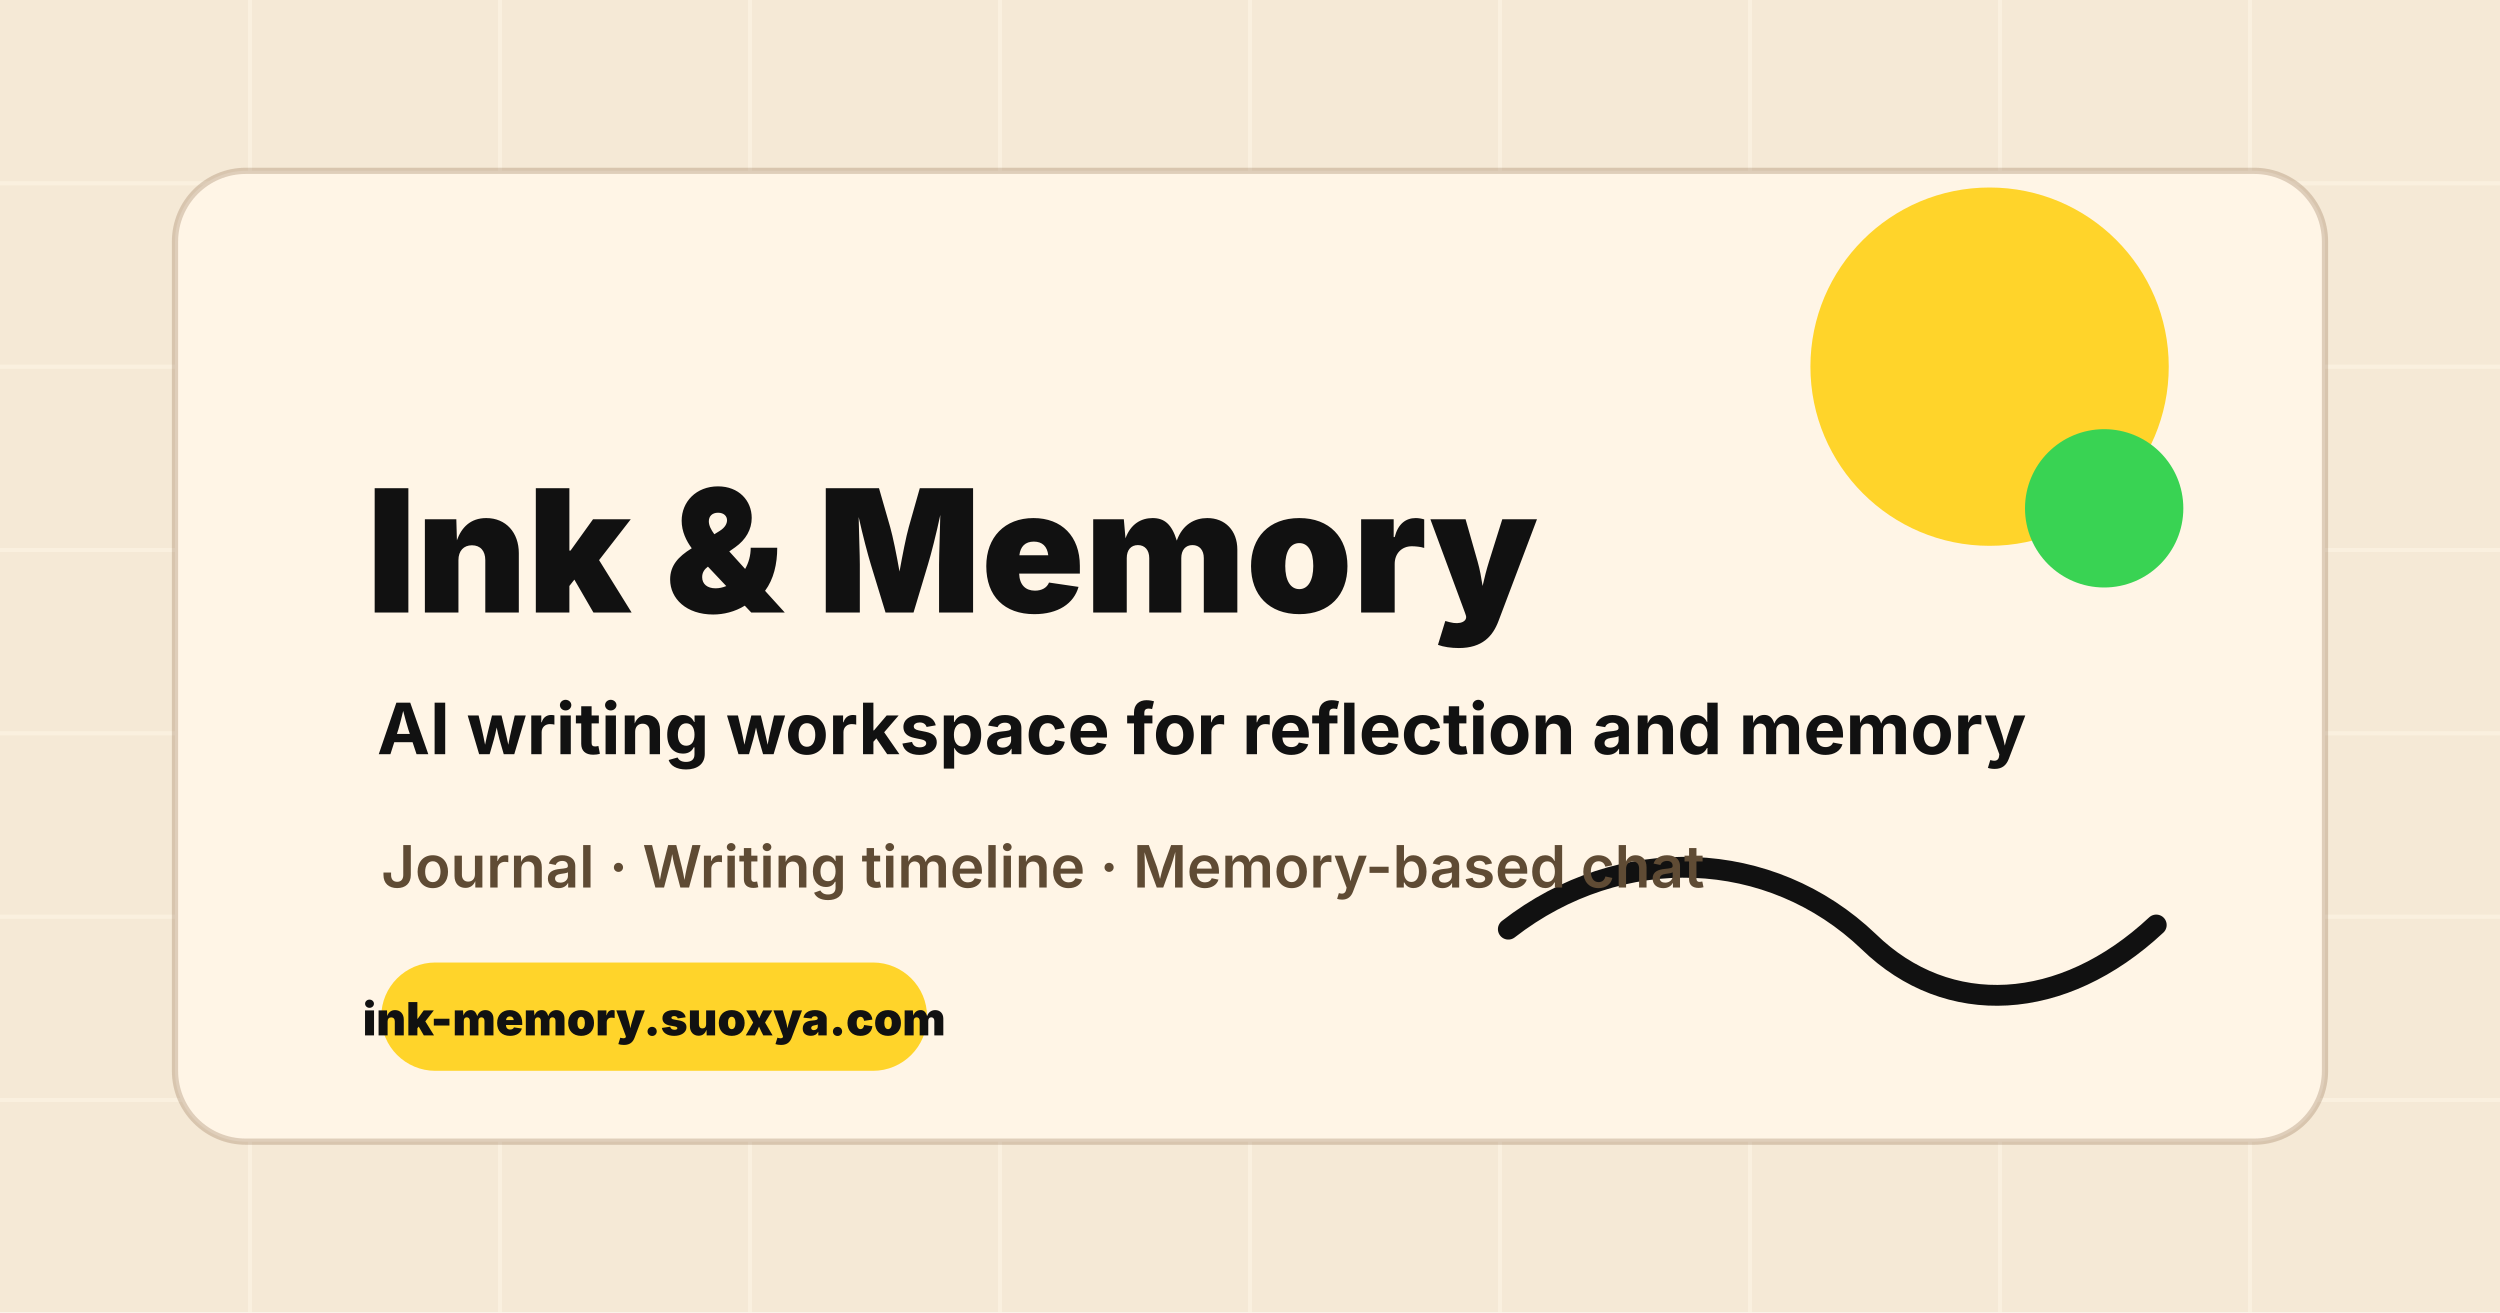
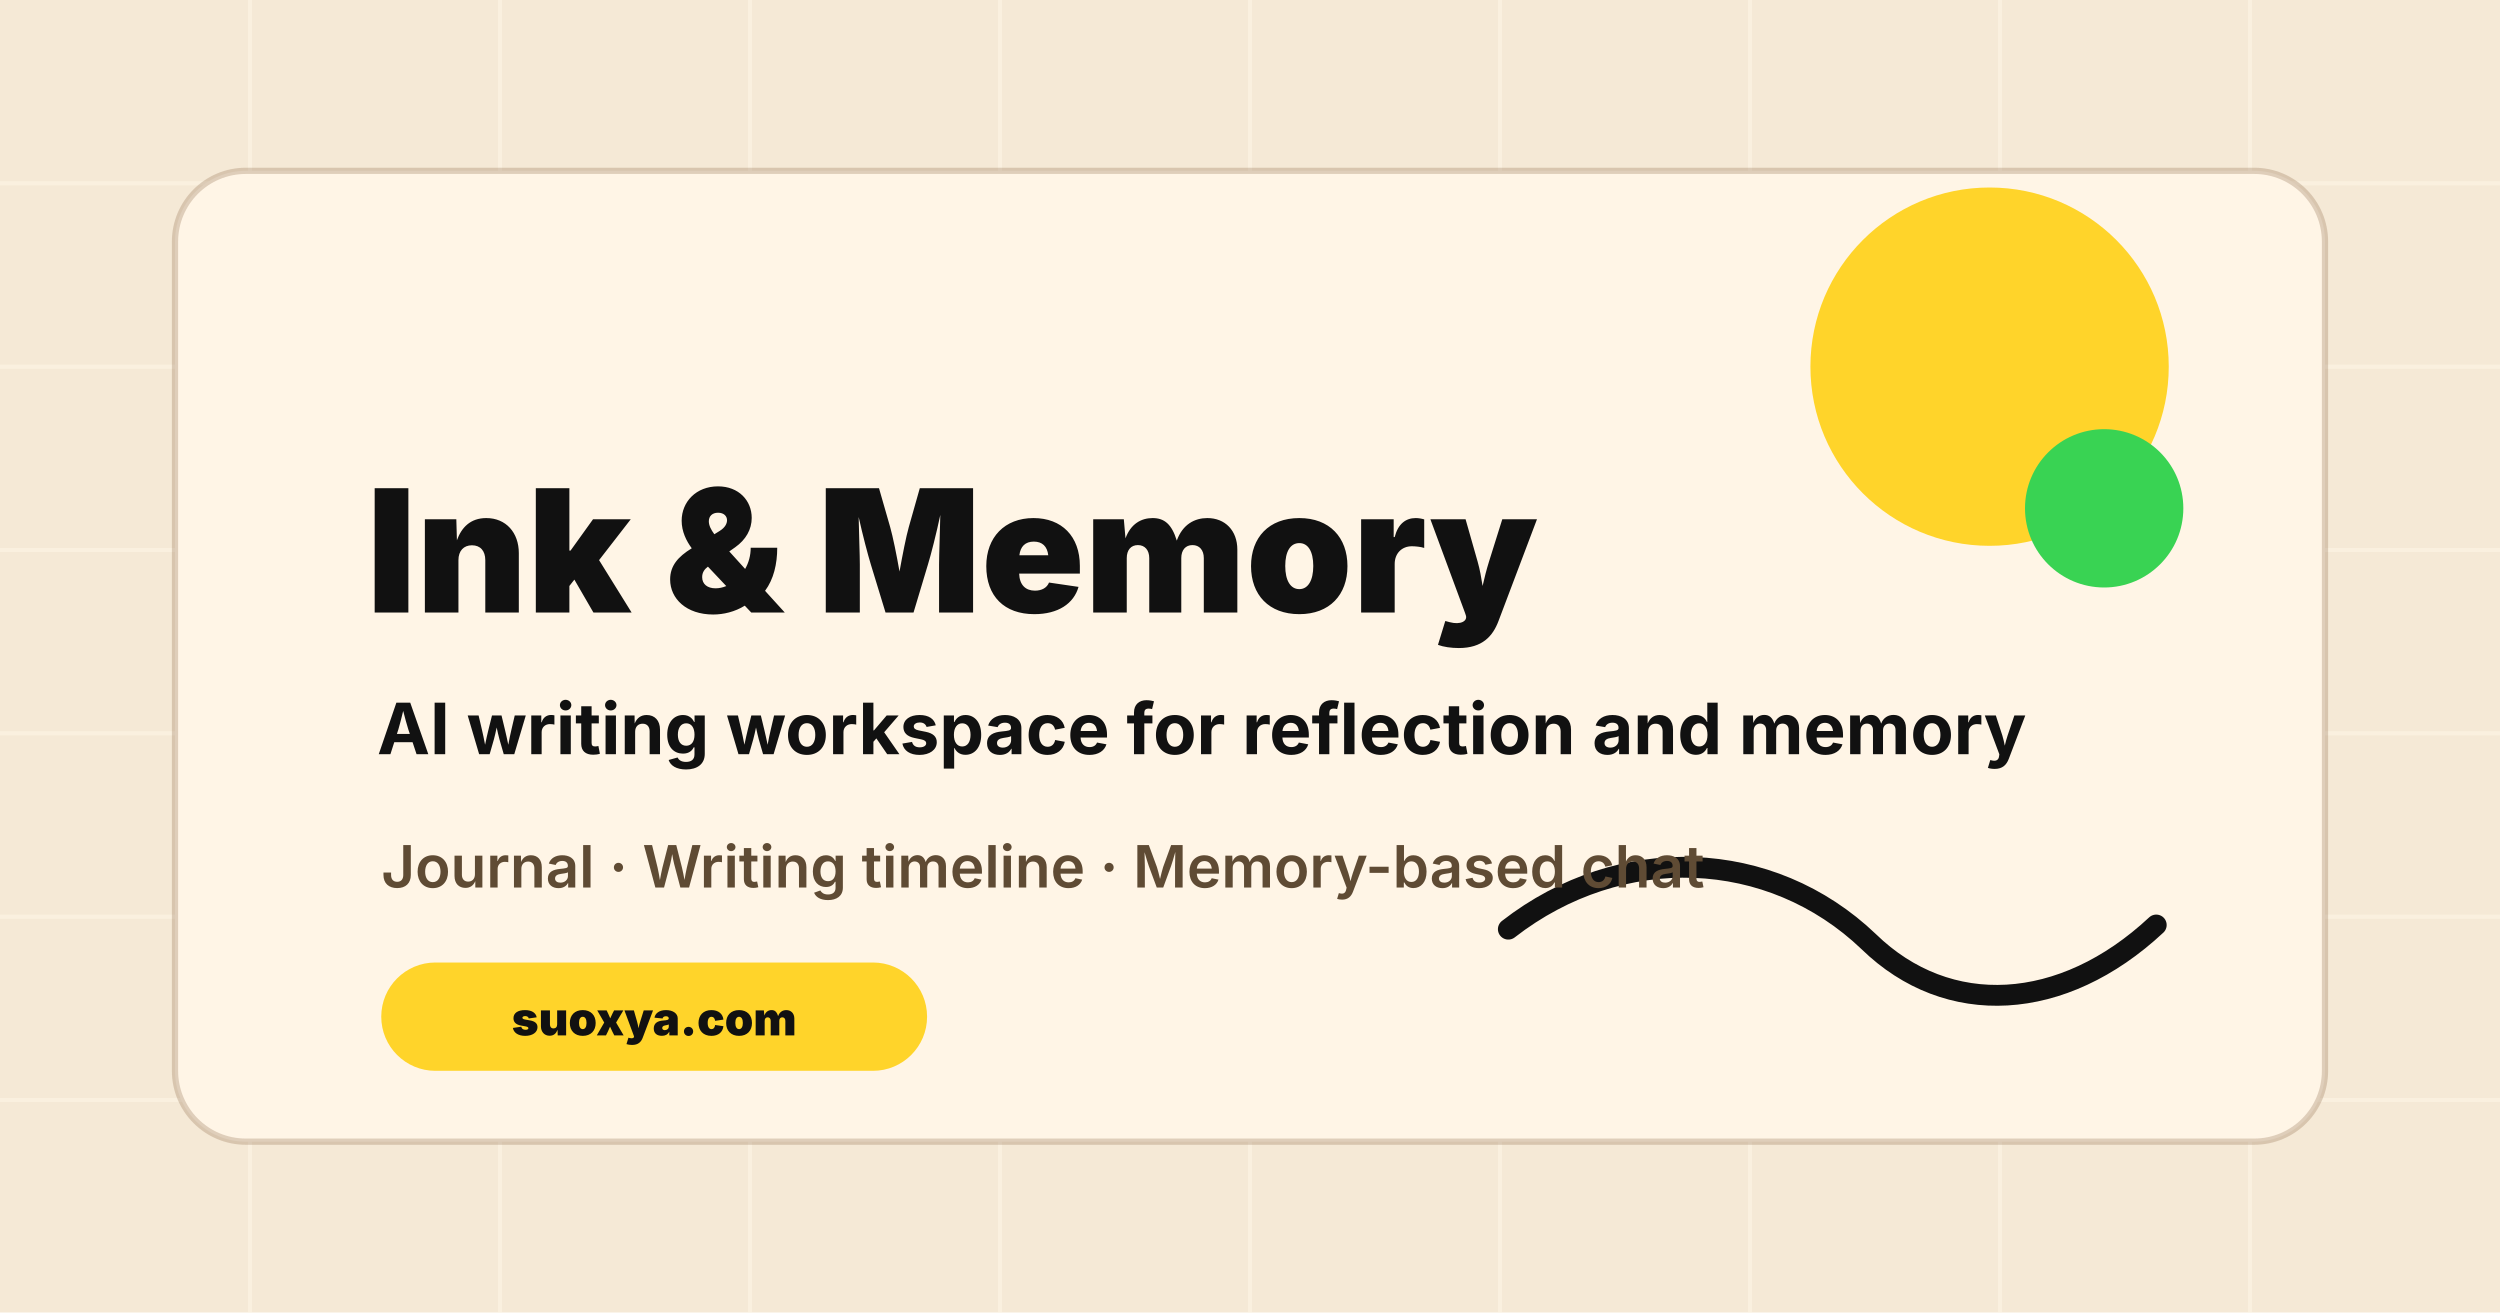
<svg xmlns="http://www.w3.org/2000/svg" width="1200" height="630" viewBox="0 0 1200 630" role="img" aria-labelledby="title desc">
  <rect width="1200" height="630" fill="#f5e9d6" />
  <path d="M0 88h1200M0 176h1200M0 264h1200M0 352h1200M0 440h1200M0 528h1200M120 0v630M240 0v630M360 0v630M480 0v630M600 0v630M720 0v630M840 0v630M960 0v630M1080 0v630" stroke="#fff5e6" stroke-opacity=".55" stroke-width="2" />
  <rect x="84" y="82" width="1032" height="466" rx="34" fill="#fff5e6" stroke="#8b6a4a" stroke-opacity=".28" stroke-width="3" />
  <circle cx="955" cy="176" r="86" fill="#ffd42a" />
  <circle cx="1010" cy="244" r="38" fill="#39d353" />
  <path d="M724 446c54-42 126-39 173 6 38 37 93 34 138-8" fill="none" stroke="#111" stroke-width="10" stroke-linecap="round" />
  <text x="176" y="294" font-family="Inter, Avenir Next, Arial, sans-serif" font-size="82" font-weight="900" fill="#111">Ink &amp; Memory</text>
  <text x="181" y="362" font-family="Inter, Avenir Next, Arial, sans-serif" font-size="34" font-weight="700" fill="#111">AI writing workspace for reflection and memory</text>
  <text x="183" y="426" font-family="Inter, Avenir Next, Arial, sans-serif" font-size="28" font-weight="600" fill="#5f4b34">Journal · Writing timeline · Memory-based chat</text>
  <rect x="183" y="462" width="262" height="52" rx="26" fill="#ffd42a" />
-   <text x="314" y="497" text-anchor="middle" font-family="Inter, Avenir Next, Arial, sans-serif" font-size="22" font-weight="900" fill="#111">ink-memory.suoxya.com</text>
+   <text x="314" y="497" text-anchor="middle" font-family="Inter, Avenir Next, Arial, sans-serif" font-size="22" font-weight="900" fill="#111">suoxya.com</text>
</svg>
